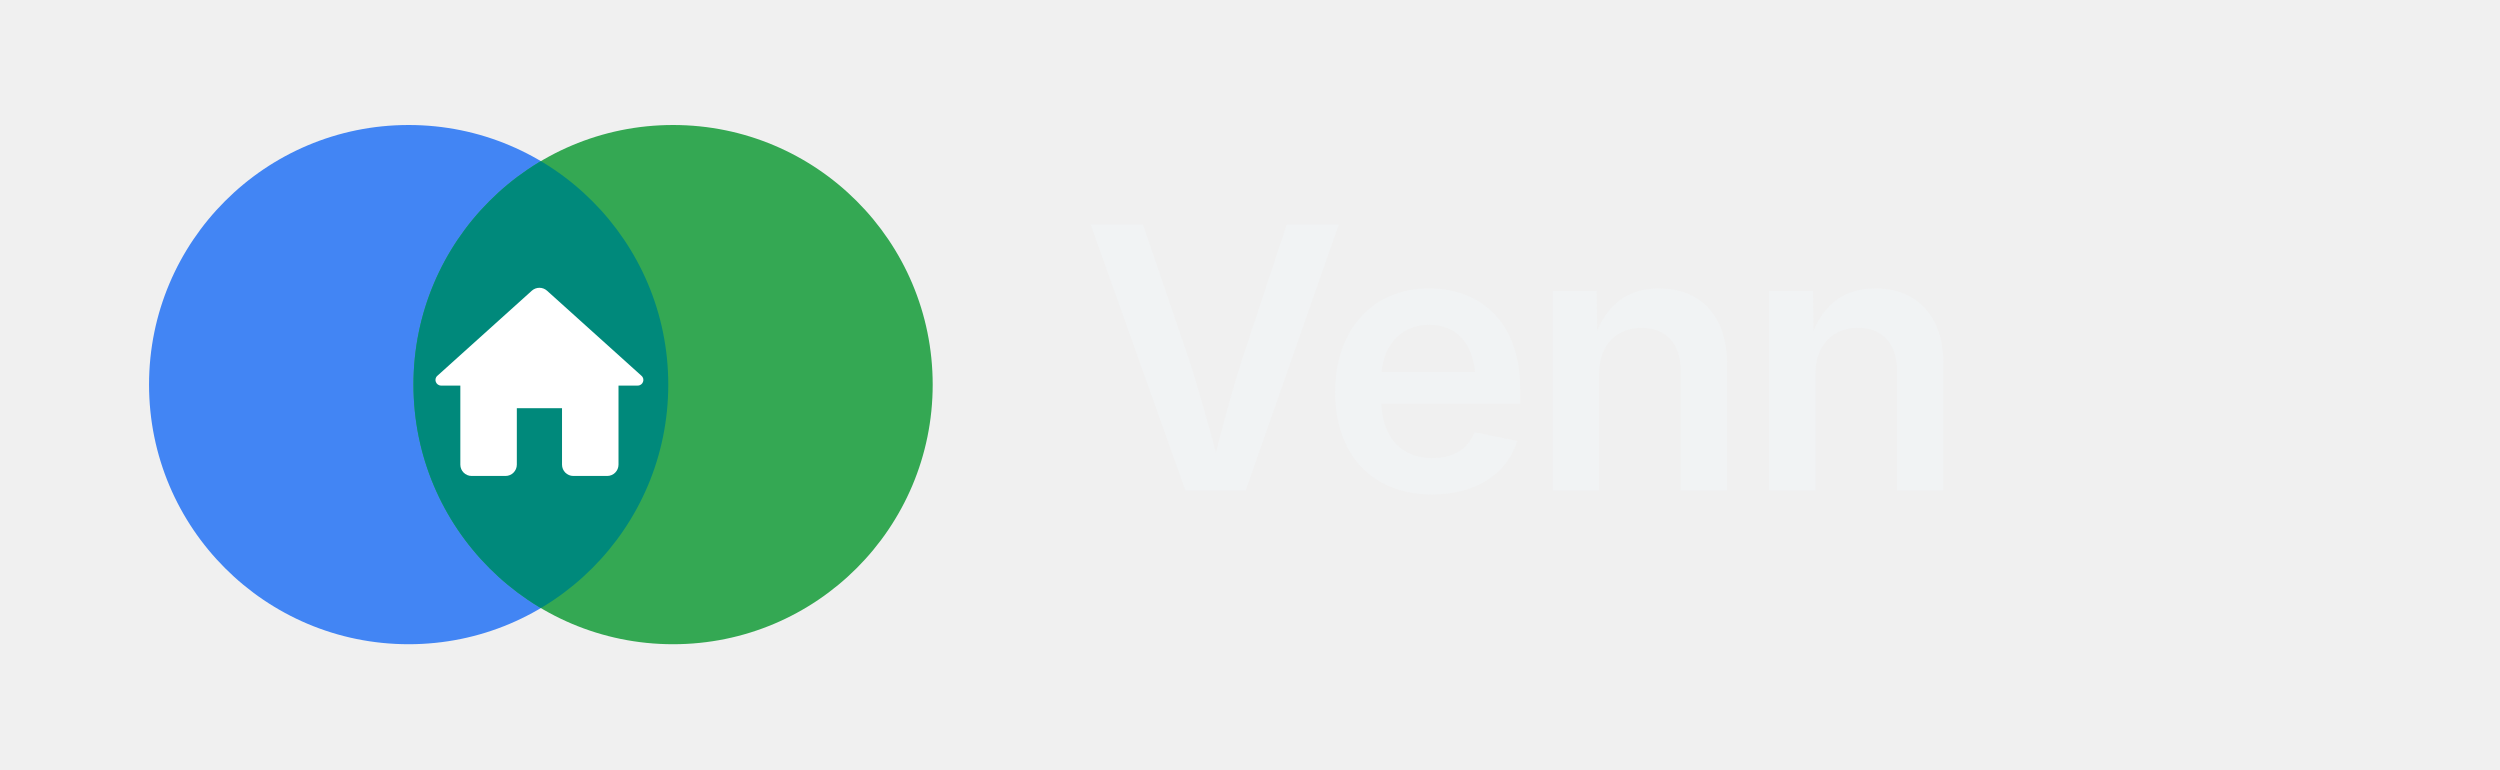
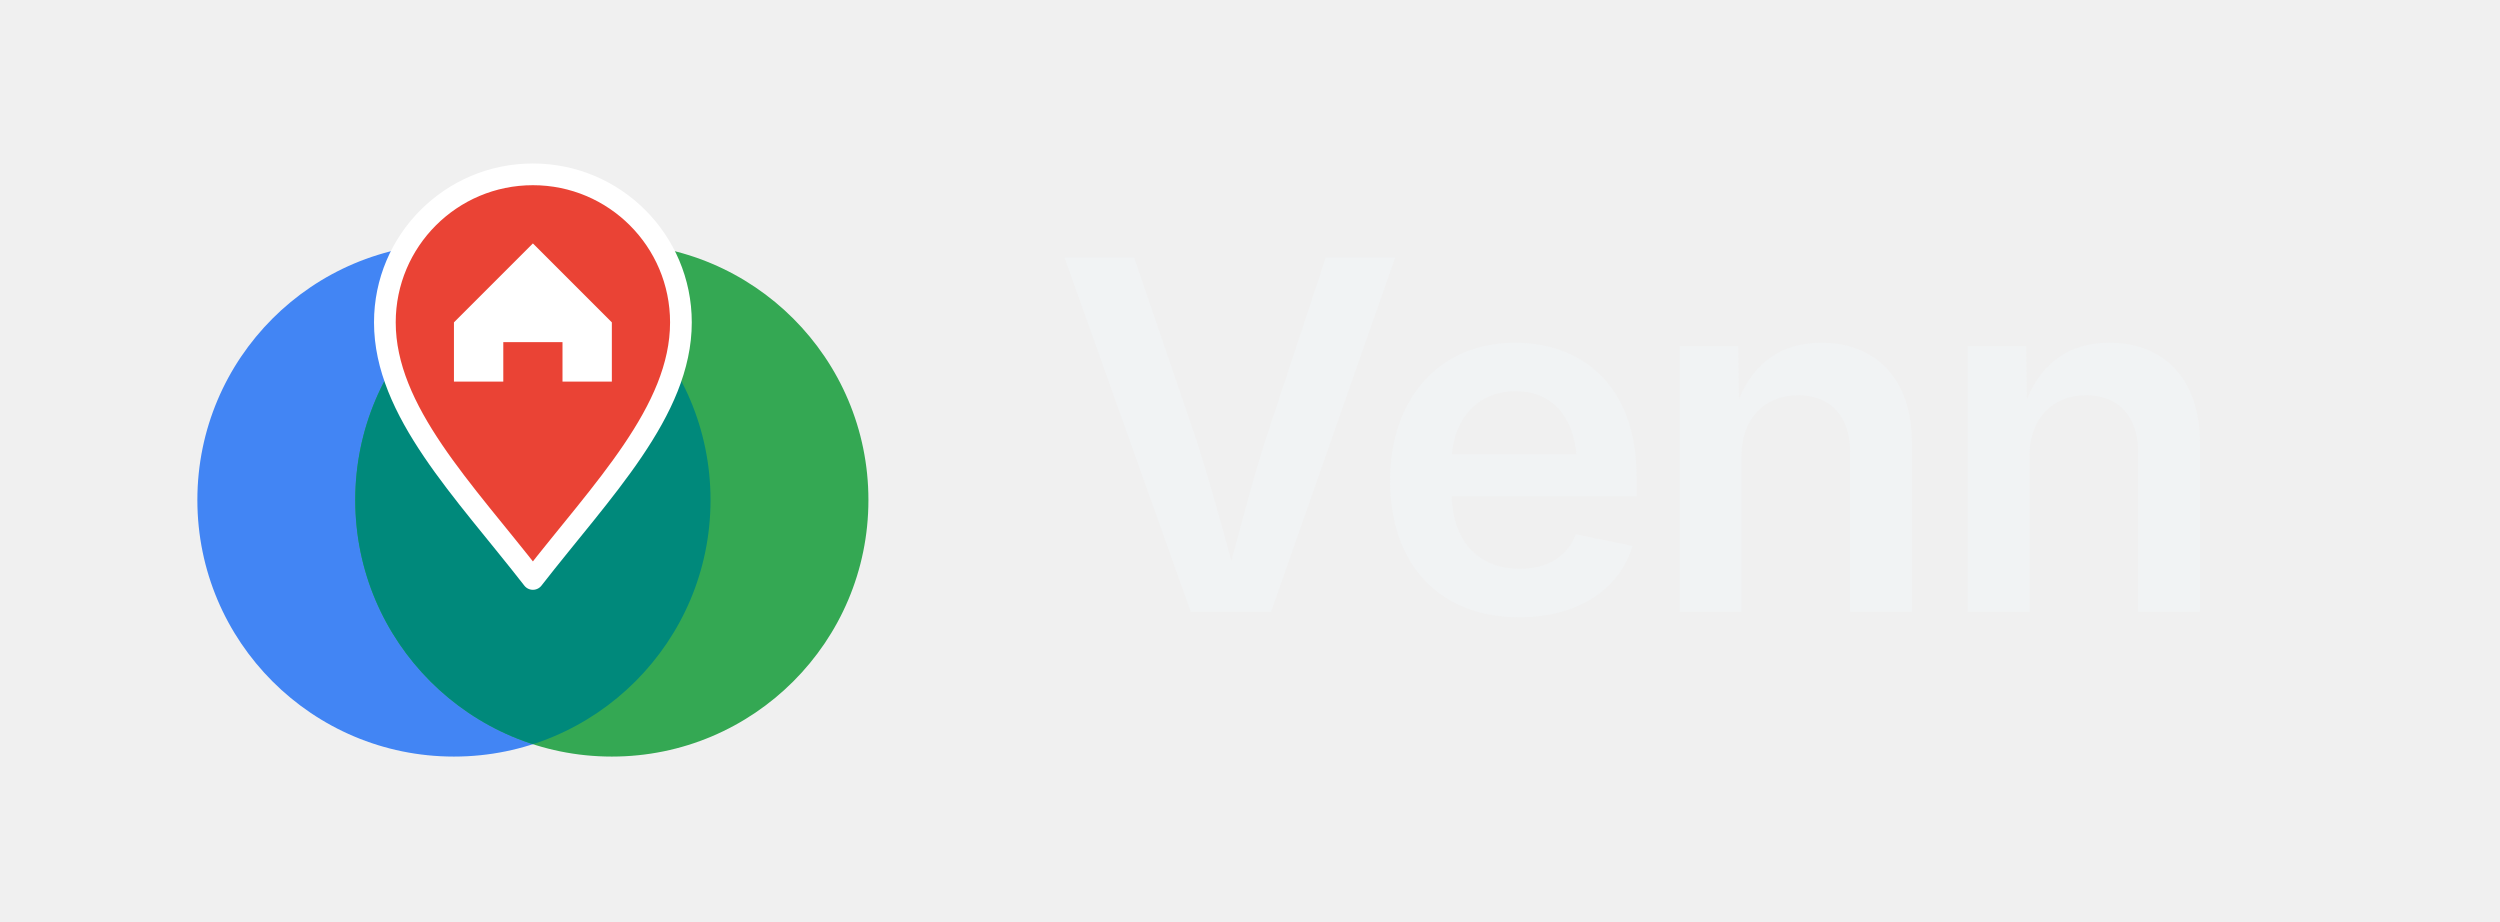
- <svg xmlns="http://www.w3.org/2000/svg" viewBox="0 0 520 160" width="100%" height="100%" fill="none">
+ <svg xmlns="http://www.w3.org/2000/svg" viewBox="0 0 380 140" width="100%" height="100%" fill="none">
  <defs>
    <clipPath id="venn-logo-clip-dark">
-       <circle cx="85" cy="80" r="54" />
+       <circle cx="58" cy="54" r="26" />
    </clipPath>
  </defs>
-   <g id="venn-mark">
-     <circle cx="85" cy="80" r="54" fill="#4285F4" />
-     <circle cx="140" cy="80" r="54" fill="#34A853" />
-     <circle cx="140" cy="80" r="54" clip-path="url(#venn-logo-clip-dark)" fill="#00897B" />
-     <g transform="translate(84, 52) scale(2.35)">
-       <path fill="#FFFFFF" d="M10 19v-5h4v5c0 .55.45 1 1 1h3c.55 0 1-.45 1-1v-7h1.7c.46 0 .68-.57.33-.87L12.67 3.6c-.38-.34-.96-.34-1.34 0l-8.36 7.53c-.35.3-.13.87.33.87H5v7c0 .55.45 1 1 1h3c.55 0 1-.45 1-1z" />
-     </g>
+   <g id="venn-mark" transform="translate(6, -5) scale(1.5)">
+     <circle cx="42" cy="54" r="26" fill="#4285F4" />
+     <circle cx="58" cy="54" r="26" fill="#34A853" />
+     <circle cx="42" cy="54" r="26" clip-path="url(#venn-logo-clip-dark)" fill="#00897B" />
+     <path d="M 50 62 C 43 53, 35 45, 35 36 A 15 15 0 1 1 65 36 C 65 45, 57 53, 50 62 Z" fill="#EA4335" stroke="#FFFFFF" stroke-width="2.2" stroke-linejoin="round" />
+     <path d="M 42 42 L 42 36 L 50 28 L 58 36 L 58 42 H 53 V 38 H 47 V 42 Z" fill="#FFFFFF" />
  </g>
-   <text x="225" y="102" font-family="system-ui, -apple-system, BlinkMacSystemFont, 'Inter', 'Segoe UI', Roboto, sans-serif" font-size="76" font-weight="600" letter-spacing="-1.5px" fill="#F1F3F4">Venn</text>
+   <text x="160" y="93" fill="#F1F3F4" font-family="system-ui, -apple-system, BlinkMacSystemFont, 'Inter', 'Segoe UI', Roboto, sans-serif" font-size="74" font-weight="600" letter-spacing="-1.5px">Venn</text>
</svg>
